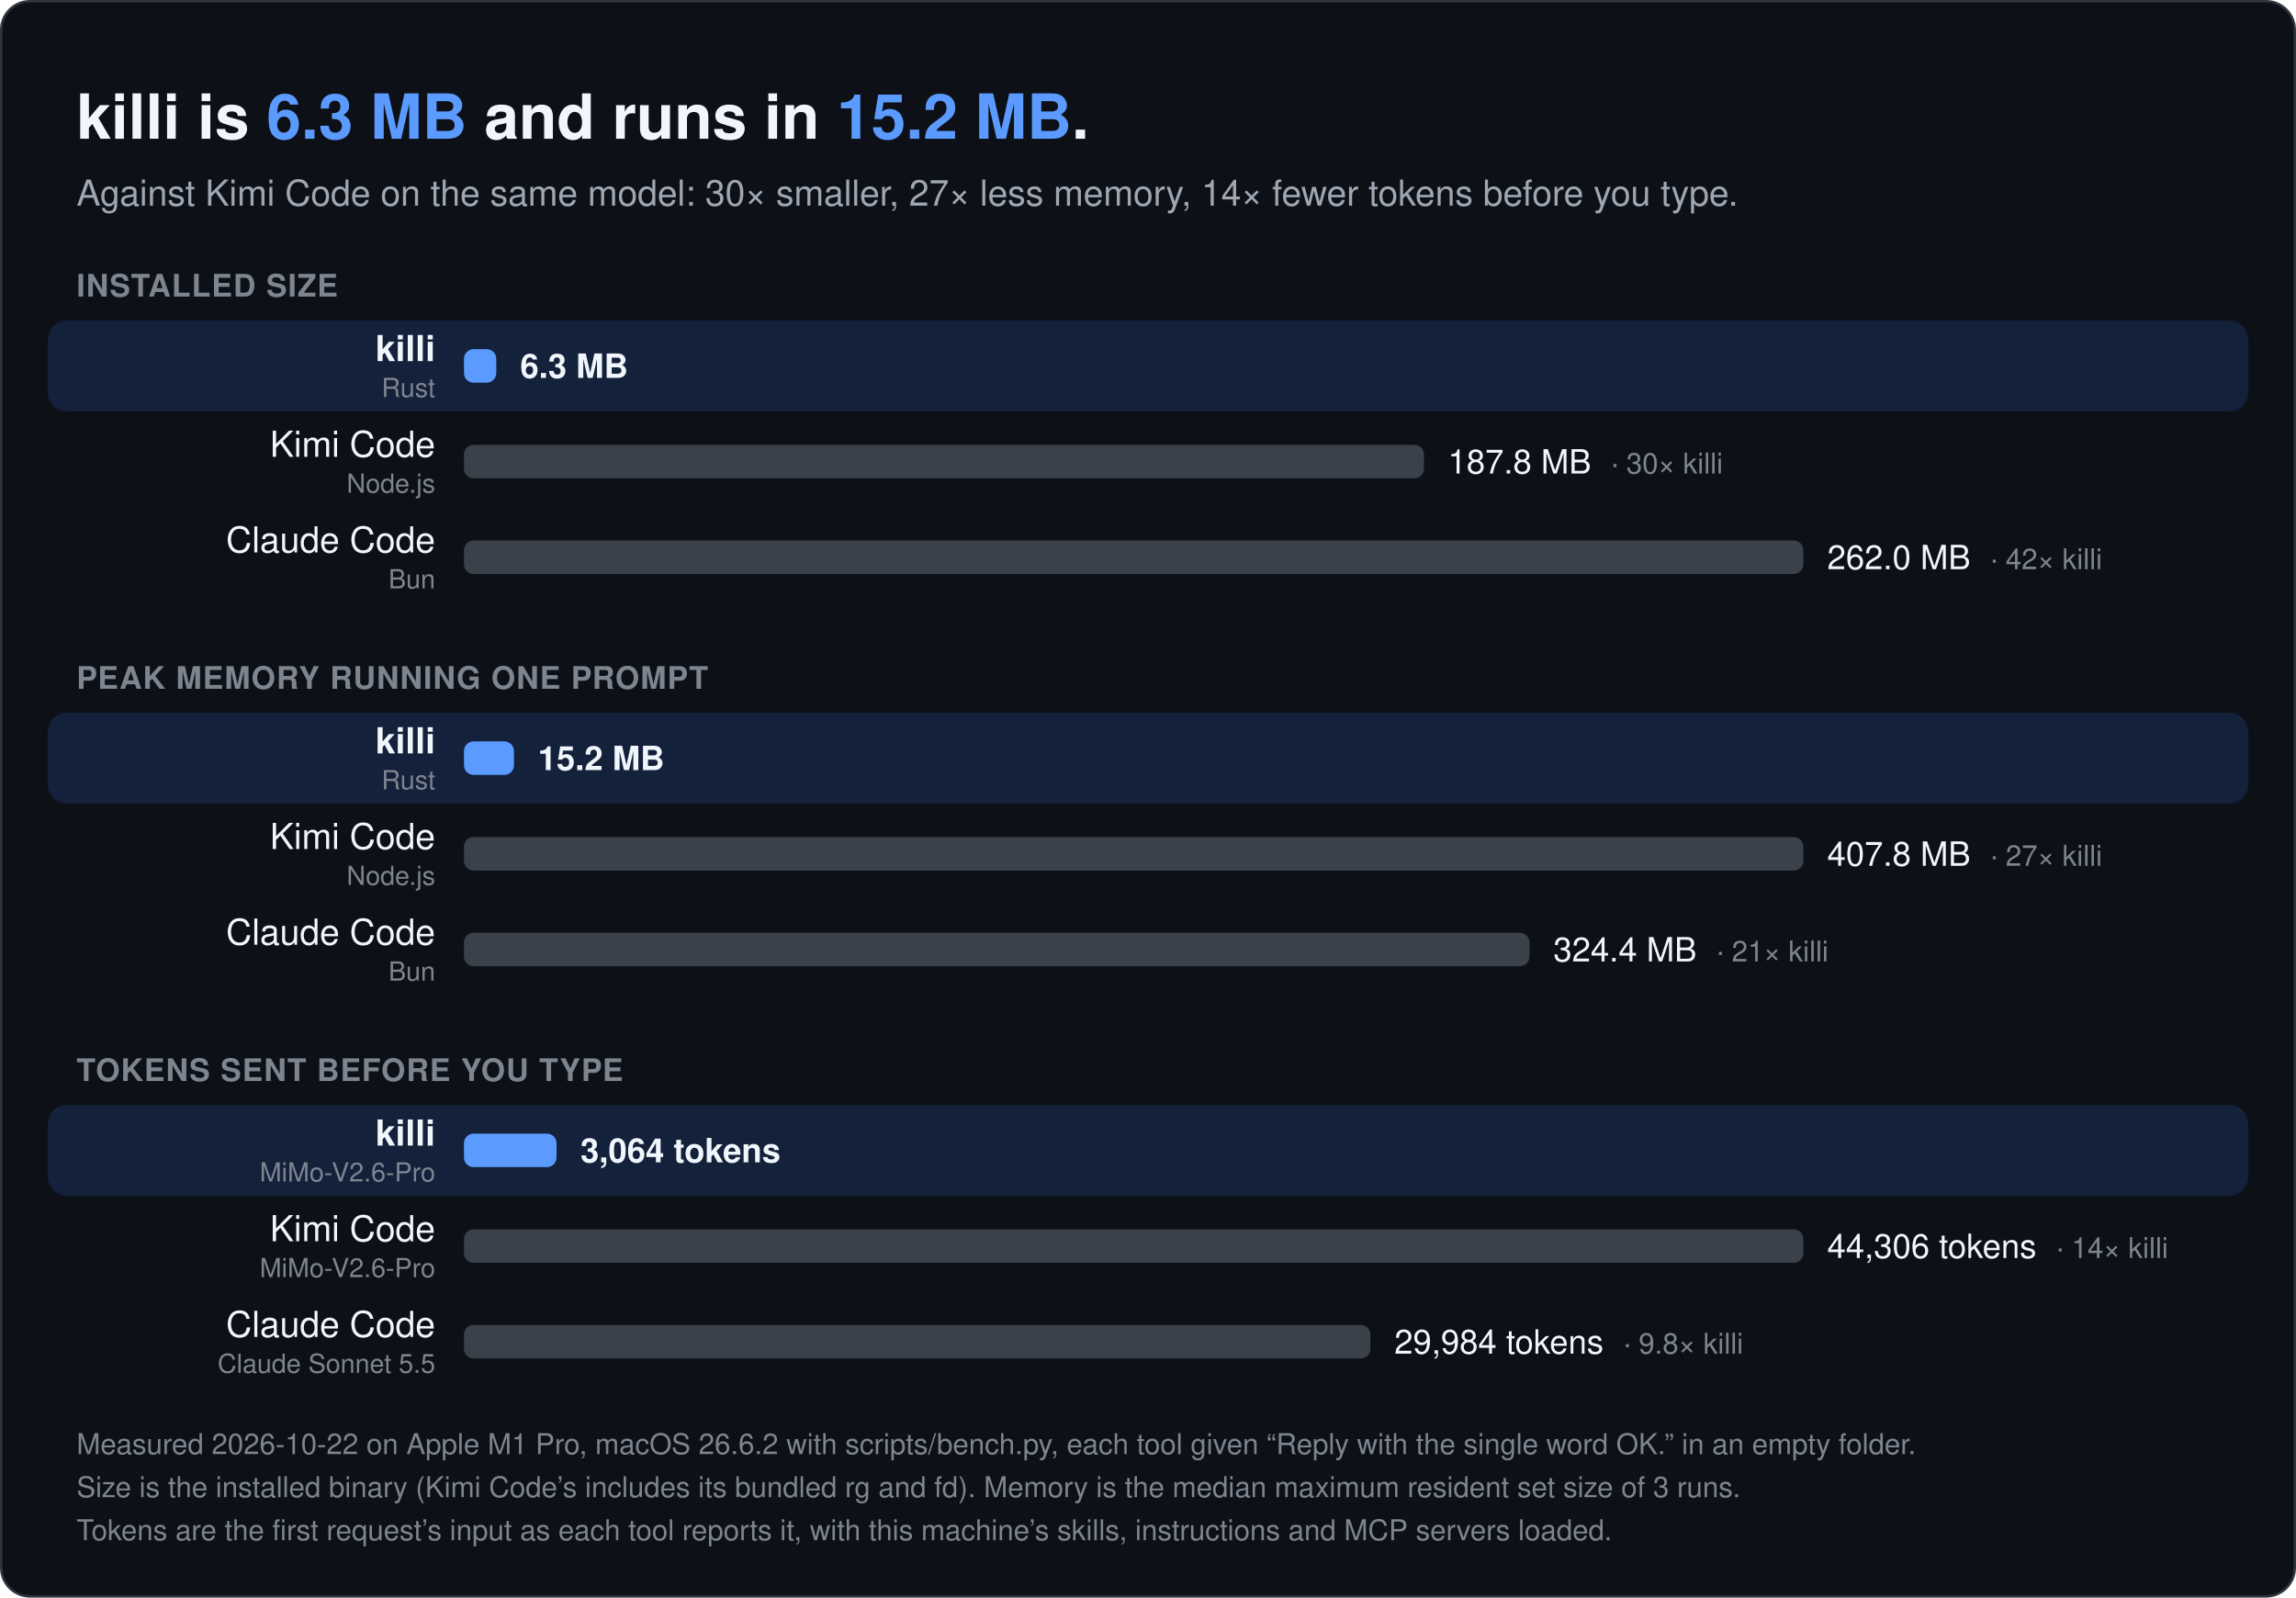
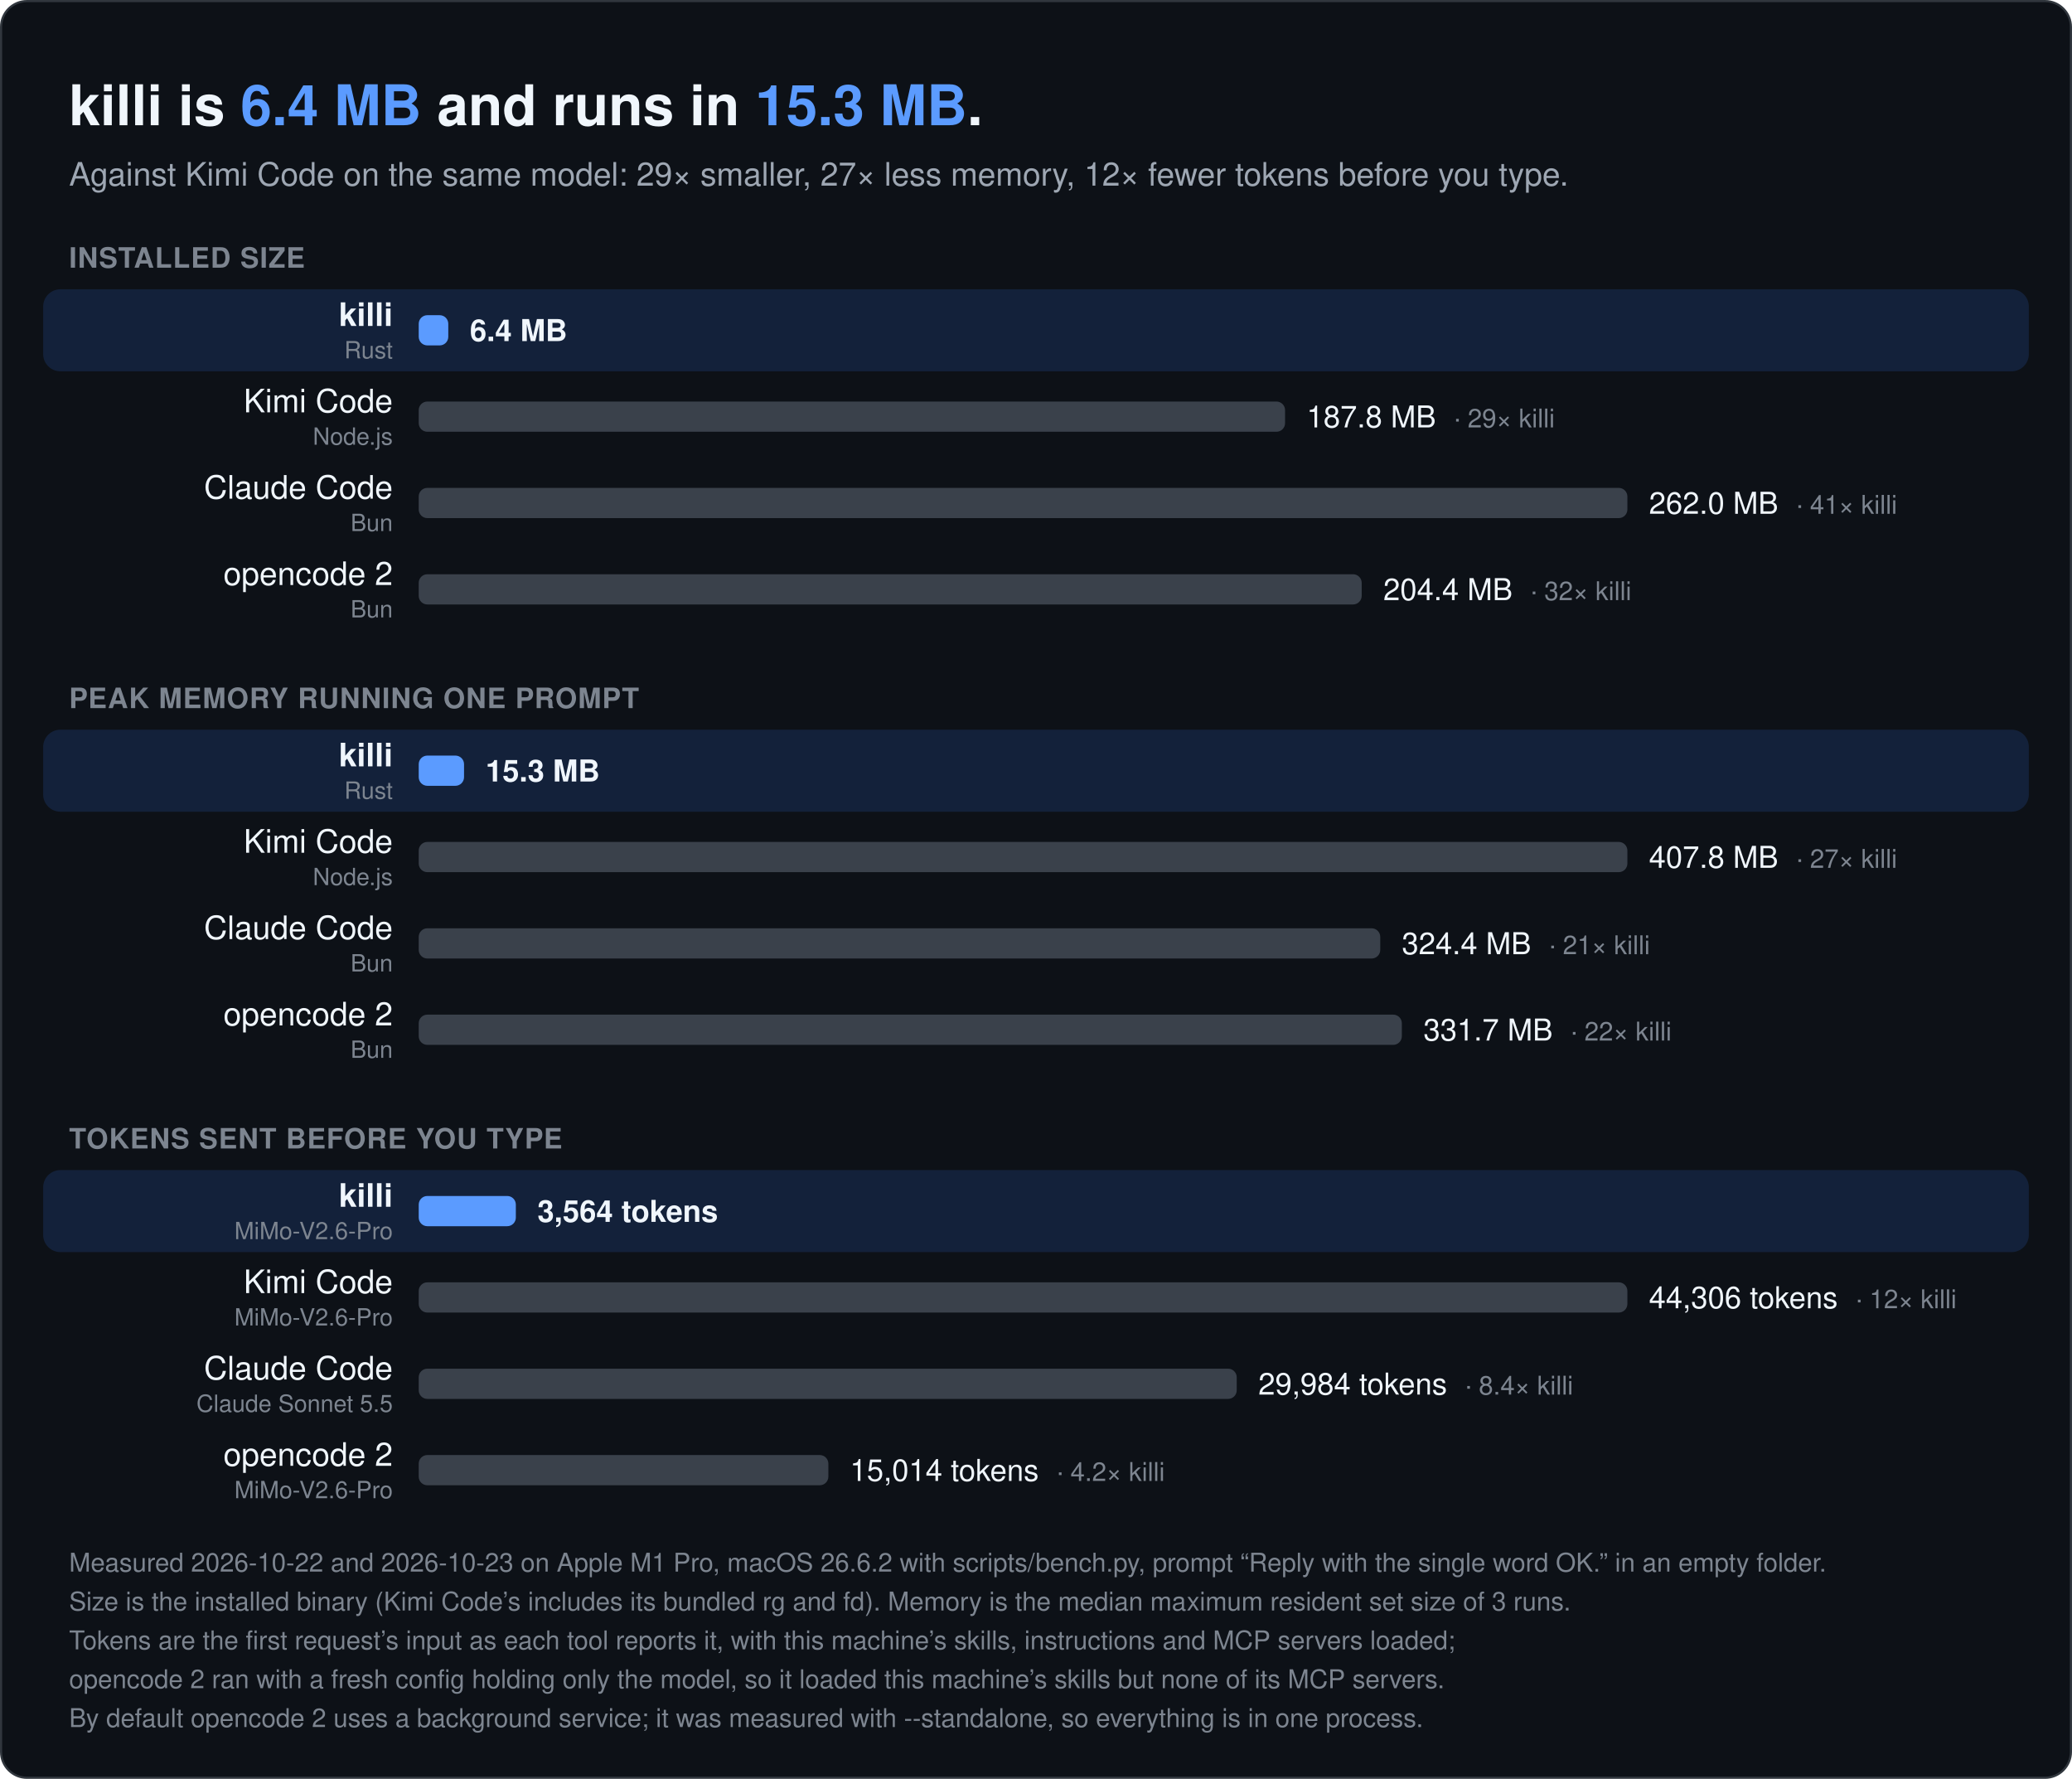
- <svg xmlns="http://www.w3.org/2000/svg" width="960" height="668" viewBox="0 0 960 668" font-family="-apple-system, BlinkMacSystemFont, 'Segoe UI', Helvetica, Arial, sans-serif" role="img" aria-label="killi 6.3 MB installed, 15.2 MB memory, 3,064 tokens; Kimi Code 187.8 MB installed, 407.8 MB memory, 44,306 tokens; Claude Code 262.0 MB installed, 324.4 MB memory, 29,984 tokens">
-   <rect x="0.5" y="0.5" width="959" height="667" rx="12" fill="#0d1117" stroke="#30363d" />
-   <text x="32" y="58" font-size="26" font-weight="700" fill="#f0f6fc">killi is <tspan fill="#5b9bff">6.3 MB</tspan> and runs in <tspan fill="#5b9bff">15.2 MB</tspan>.</text>
-   <text x="32" y="86" font-size="15" fill="#9ea7b3">Against Kimi Code on the same model: 30× smaller, 27× less memory, 14× fewer tokens before you type.</text>
+ <svg xmlns="http://www.w3.org/2000/svg" width="960" height="824" viewBox="0 0 960 824" font-family="-apple-system, BlinkMacSystemFont, 'Segoe UI', Helvetica, Arial, sans-serif" role="img" aria-label="killi 6.4 MB installed, 15.3 MB memory, 3,564 tokens; Kimi Code 187.8 MB installed, 407.8 MB memory, 44,306 tokens; Claude Code 262.0 MB installed, 324.4 MB memory, 29,984 tokens; opencode 2 204.4 MB installed, 331.7 MB memory, 15,014 tokens">
+   <rect x="0.5" y="0.5" width="959" height="823" rx="12" fill="#0d1117" stroke="#30363d" />
+   <text x="32" y="58" font-size="26" font-weight="700" fill="#f0f6fc">killi is <tspan fill="#5b9bff">6.4 MB</tspan> and runs in <tspan fill="#5b9bff">15.3 MB</tspan>.</text>
+   <text x="32" y="86" font-size="15" fill="#9ea7b3">Against Kimi Code on the same model: 29× smaller, 27× less memory, 12× fewer tokens before you type.</text>
  <text x="32" y="124" font-size="13" font-weight="700" fill="#7d8590" letter-spacing="0.4">INSTALLED SIZE</text>
  <rect x="20" y="134" width="920" height="38" rx="8" fill="#13213a" />
  <text x="182" y="151" font-size="15" font-weight="700" fill="#f0f6fc" text-anchor="end">killi</text>
  <text x="182" y="166" font-size="11" fill="#7d8590" text-anchor="end">Rust</text>
-   <rect x="194" y="146" width="13.5" height="14" rx="4" fill="#5b9bff" />
-   <text x="217.5" y="158" font-size="14" font-weight="700" fill="#f0f6fc">6.3 MB</text>
+   <rect x="194" y="146" width="13.7" height="14" rx="4" fill="#5b9bff" />
+   <text x="217.7" y="158" font-size="14" font-weight="700" fill="#f0f6fc">6.4 MB</text>
  <text x="182" y="191" font-size="15" font-weight="500" fill="#f0f6fc" text-anchor="end">Kimi Code</text>
  <text x="182" y="206" font-size="11" fill="#7d8590" text-anchor="end">Node.js</text>
  <rect x="194" y="186" width="401.4" height="14" rx="4" fill="#3a414b" />
-   <text x="605.4" y="198" font-size="14" font-weight="500" fill="#f0f6fc">187.8 MB<tspan dx="8" font-size="12" font-weight="400" fill="#7d8590">· 30× killi</tspan>
+   <text x="605.4" y="198" font-size="14" font-weight="500" fill="#f0f6fc">187.8 MB<tspan dx="8" font-size="12" font-weight="400" fill="#7d8590">· 29× killi</tspan>
  </text>
  <text x="182" y="231" font-size="15" font-weight="500" fill="#f0f6fc" text-anchor="end">Claude Code</text>
  <text x="182" y="246" font-size="11" fill="#7d8590" text-anchor="end">Bun</text>
  <rect x="194" y="226" width="560.0" height="14" rx="4" fill="#3a414b" />
-   <text x="764.0" y="238" font-size="14" font-weight="500" fill="#f0f6fc">262.0 MB<tspan dx="8" font-size="12" font-weight="400" fill="#7d8590">· 42× killi</tspan>
+   <text x="764.0" y="238" font-size="14" font-weight="500" fill="#f0f6fc">262.0 MB<tspan dx="8" font-size="12" font-weight="400" fill="#7d8590">· 41× killi</tspan>
  </text>
-   <text x="32" y="288" font-size="13" font-weight="700" fill="#7d8590" letter-spacing="0.4">PEAK MEMORY RUNNING ONE PROMPT</text>
-   <rect x="20" y="298" width="920" height="38" rx="8" fill="#13213a" />
-   <text x="182" y="315" font-size="15" font-weight="700" fill="#f0f6fc" text-anchor="end">killi</text>
-   <text x="182" y="330" font-size="11" fill="#7d8590" text-anchor="end">Rust</text>
-   <rect x="194" y="310" width="20.9" height="14" rx="4" fill="#5b9bff" />
-   <text x="224.9" y="322" font-size="14" font-weight="700" fill="#f0f6fc">15.2 MB</text>
-   <text x="182" y="355" font-size="15" font-weight="500" fill="#f0f6fc" text-anchor="end">Kimi Code</text>
-   <text x="182" y="370" font-size="11" fill="#7d8590" text-anchor="end">Node.js</text>
-   <rect x="194" y="350" width="560.0" height="14" rx="4" fill="#3a414b" />
-   <text x="764.0" y="362" font-size="14" font-weight="500" fill="#f0f6fc">407.8 MB<tspan dx="8" font-size="12" font-weight="400" fill="#7d8590">· 27× killi</tspan>
+   <text x="182" y="271" font-size="15" font-weight="500" fill="#f0f6fc" text-anchor="end">opencode 2</text>
+   <text x="182" y="286" font-size="11" fill="#7d8590" text-anchor="end">Bun</text>
+   <rect x="194" y="266" width="436.9" height="14" rx="4" fill="#3a414b" />
+   <text x="640.9" y="278" font-size="14" font-weight="500" fill="#f0f6fc">204.4 MB<tspan dx="8" font-size="12" font-weight="400" fill="#7d8590">· 32× killi</tspan>
  </text>
-   <text x="182" y="395" font-size="15" font-weight="500" fill="#f0f6fc" text-anchor="end">Claude Code</text>
-   <text x="182" y="410" font-size="11" fill="#7d8590" text-anchor="end">Bun</text>
-   <rect x="194" y="390" width="445.5" height="14" rx="4" fill="#3a414b" />
-   <text x="649.5" y="402" font-size="14" font-weight="500" fill="#f0f6fc">324.4 MB<tspan dx="8" font-size="12" font-weight="400" fill="#7d8590">· 21× killi</tspan>
+   <text x="32" y="328" font-size="13" font-weight="700" fill="#7d8590" letter-spacing="0.4">PEAK MEMORY RUNNING ONE PROMPT</text>
+   <rect x="20" y="338" width="920" height="38" rx="8" fill="#13213a" />
+   <text x="182" y="355" font-size="15" font-weight="700" fill="#f0f6fc" text-anchor="end">killi</text>
+   <text x="182" y="370" font-size="11" fill="#7d8590" text-anchor="end">Rust</text>
+   <rect x="194" y="350" width="21.0" height="14" rx="4" fill="#5b9bff" />
+   <text x="225.0" y="362" font-size="14" font-weight="700" fill="#f0f6fc">15.3 MB</text>
+   <text x="182" y="395" font-size="15" font-weight="500" fill="#f0f6fc" text-anchor="end">Kimi Code</text>
+   <text x="182" y="410" font-size="11" fill="#7d8590" text-anchor="end">Node.js</text>
+   <rect x="194" y="390" width="560.0" height="14" rx="4" fill="#3a414b" />
+   <text x="764.0" y="402" font-size="14" font-weight="500" fill="#f0f6fc">407.8 MB<tspan dx="8" font-size="12" font-weight="400" fill="#7d8590">· 27× killi</tspan>
  </text>
-   <text x="32" y="452" font-size="13" font-weight="700" fill="#7d8590" letter-spacing="0.4">TOKENS SENT BEFORE YOU TYPE</text>
-   <rect x="20" y="462" width="920" height="38" rx="8" fill="#13213a" />
-   <text x="182" y="479" font-size="15" font-weight="700" fill="#f0f6fc" text-anchor="end">killi</text>
-   <text x="182" y="494" font-size="11" fill="#7d8590" text-anchor="end">MiMo-V2.6-Pro</text>
-   <rect x="194" y="474" width="38.7" height="14" rx="4" fill="#5b9bff" />
-   <text x="242.7" y="486" font-size="14" font-weight="700" fill="#f0f6fc">3,064 tokens</text>
-   <text x="182" y="519" font-size="15" font-weight="500" fill="#f0f6fc" text-anchor="end">Kimi Code</text>
-   <text x="182" y="534" font-size="11" fill="#7d8590" text-anchor="end">MiMo-V2.6-Pro</text>
-   <rect x="194" y="514" width="560.0" height="14" rx="4" fill="#3a414b" />
-   <text x="764.0" y="526" font-size="14" font-weight="500" fill="#f0f6fc">44,306 tokens<tspan dx="8" font-size="12" font-weight="400" fill="#7d8590">· 14× killi</tspan>
+   <text x="182" y="435" font-size="15" font-weight="500" fill="#f0f6fc" text-anchor="end">Claude Code</text>
+   <text x="182" y="450" font-size="11" fill="#7d8590" text-anchor="end">Bun</text>
+   <rect x="194" y="430" width="445.5" height="14" rx="4" fill="#3a414b" />
+   <text x="649.5" y="442" font-size="14" font-weight="500" fill="#f0f6fc">324.4 MB<tspan dx="8" font-size="12" font-weight="400" fill="#7d8590">· 21× killi</tspan>
  </text>
-   <text x="182" y="559" font-size="15" font-weight="500" fill="#f0f6fc" text-anchor="end">Claude Code</text>
-   <text x="182" y="574" font-size="11" fill="#7d8590" text-anchor="end">Claude Sonnet 5.5</text>
-   <rect x="194" y="554" width="379.0" height="14" rx="4" fill="#3a414b" />
-   <text x="583.0" y="566" font-size="14" font-weight="500" fill="#f0f6fc">29,984 tokens<tspan dx="8" font-size="12" font-weight="400" fill="#7d8590">· 9.8× killi</tspan>
+   <text x="182" y="475" font-size="15" font-weight="500" fill="#f0f6fc" text-anchor="end">opencode 2</text>
+   <text x="182" y="490" font-size="11" fill="#7d8590" text-anchor="end">Bun</text>
+   <rect x="194" y="470" width="455.5" height="14" rx="4" fill="#3a414b" />
+   <text x="659.5" y="482" font-size="14" font-weight="500" fill="#f0f6fc">331.7 MB<tspan dx="8" font-size="12" font-weight="400" fill="#7d8590">· 22× killi</tspan>
  </text>
-   <text x="32" y="608" font-size="12" fill="#7d8590">Measured 2026-10-22 on Apple M1 Pro, macOS 26.6.2 with scripts/bench.py, each tool given “Reply with the single word OK.” in an empty folder.</text>
-   <text x="32" y="626" font-size="12" fill="#7d8590">Size is the installed binary (Kimi Code’s includes its bundled rg and fd). Memory is the median maximum resident set size of 3 runs.</text>
-   <text x="32" y="644" font-size="12" fill="#7d8590">Tokens are the first request’s input as each tool reports it, with this machine’s skills, instructions and MCP servers loaded.</text>
+   <text x="32" y="532" font-size="13" font-weight="700" fill="#7d8590" letter-spacing="0.4">TOKENS SENT BEFORE YOU TYPE</text>
+   <rect x="20" y="542" width="920" height="38" rx="8" fill="#13213a" />
+   <text x="182" y="559" font-size="15" font-weight="700" fill="#f0f6fc" text-anchor="end">killi</text>
+   <text x="182" y="574" font-size="11" fill="#7d8590" text-anchor="end">MiMo-V2.6-Pro</text>
+   <rect x="194" y="554" width="45.0" height="14" rx="4" fill="#5b9bff" />
+   <text x="249.0" y="566" font-size="14" font-weight="700" fill="#f0f6fc">3,564 tokens</text>
+   <text x="182" y="599" font-size="15" font-weight="500" fill="#f0f6fc" text-anchor="end">Kimi Code</text>
+   <text x="182" y="614" font-size="11" fill="#7d8590" text-anchor="end">MiMo-V2.6-Pro</text>
+   <rect x="194" y="594" width="560.0" height="14" rx="4" fill="#3a414b" />
+   <text x="764.0" y="606" font-size="14" font-weight="500" fill="#f0f6fc">44,306 tokens<tspan dx="8" font-size="12" font-weight="400" fill="#7d8590">· 12× killi</tspan>
+   </text>
+   <text x="182" y="639" font-size="15" font-weight="500" fill="#f0f6fc" text-anchor="end">Claude Code</text>
+   <text x="182" y="654" font-size="11" fill="#7d8590" text-anchor="end">Claude Sonnet 5.5</text>
+   <rect x="194" y="634" width="379.0" height="14" rx="4" fill="#3a414b" />
+   <text x="583.0" y="646" font-size="14" font-weight="500" fill="#f0f6fc">29,984 tokens<tspan dx="8" font-size="12" font-weight="400" fill="#7d8590">· 8.4× killi</tspan>
+   </text>
+   <text x="182" y="679" font-size="15" font-weight="500" fill="#f0f6fc" text-anchor="end">opencode 2</text>
+   <text x="182" y="694" font-size="11" fill="#7d8590" text-anchor="end">MiMo-V2.6-Pro</text>
+   <rect x="194" y="674" width="189.8" height="14" rx="4" fill="#3a414b" />
+   <text x="393.8" y="686" font-size="14" font-weight="500" fill="#f0f6fc">15,014 tokens<tspan dx="8" font-size="12" font-weight="400" fill="#7d8590">· 4.2× killi</tspan>
+   </text>
+   <text x="32" y="728" font-size="12" fill="#7d8590">Measured 2026-10-22 and 2026-10-23 on Apple M1 Pro, macOS 26.6.2 with scripts/bench.py, prompt “Reply with the single word OK.” in an empty folder.</text>
+   <text x="32" y="746" font-size="12" fill="#7d8590">Size is the installed binary (Kimi Code’s includes its bundled rg and fd). Memory is the median maximum resident set size of 3 runs.</text>
+   <text x="32" y="764" font-size="12" fill="#7d8590">Tokens are the first request’s input as each tool reports it, with this machine’s skills, instructions and MCP servers loaded;</text>
+   <text x="32" y="782" font-size="12" fill="#7d8590">opencode 2 ran with a fresh config holding only the model, so it loaded this machine’s skills but none of its MCP servers.</text>
+   <text x="32" y="800" font-size="12" fill="#7d8590">By default opencode 2 uses a background service; it was measured with --standalone, so everything is in one process.</text>
</svg>
